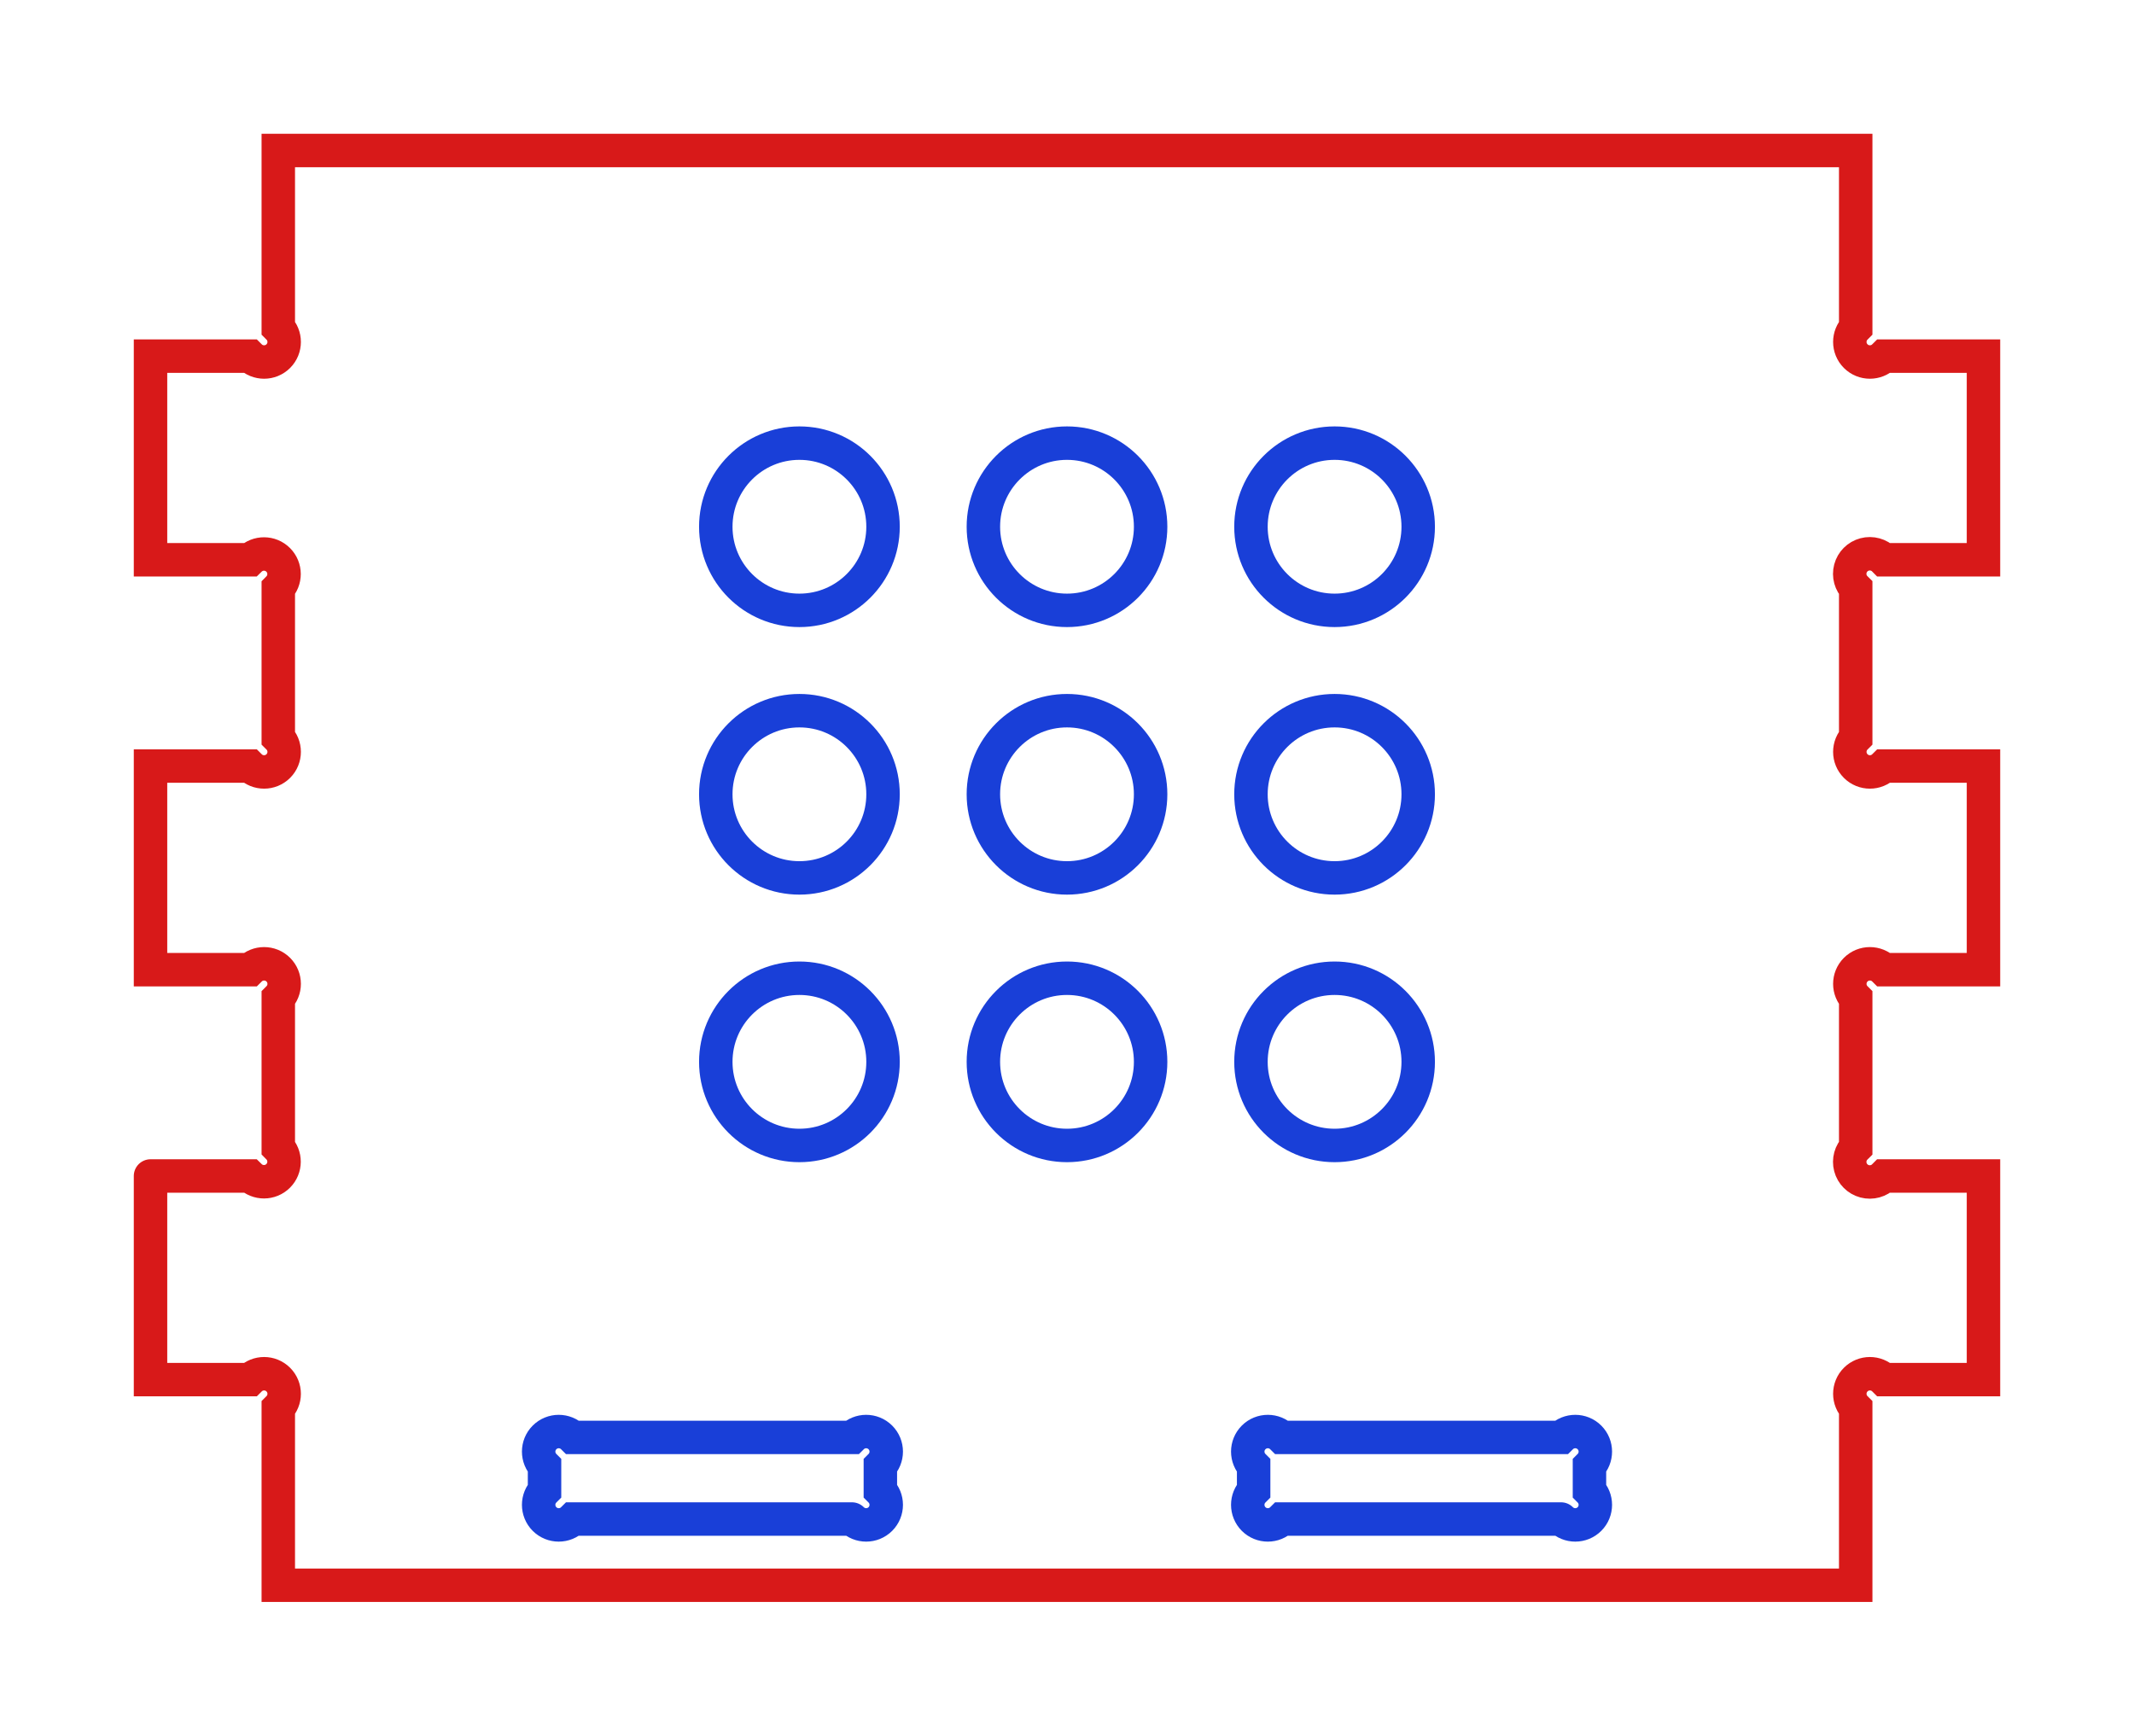
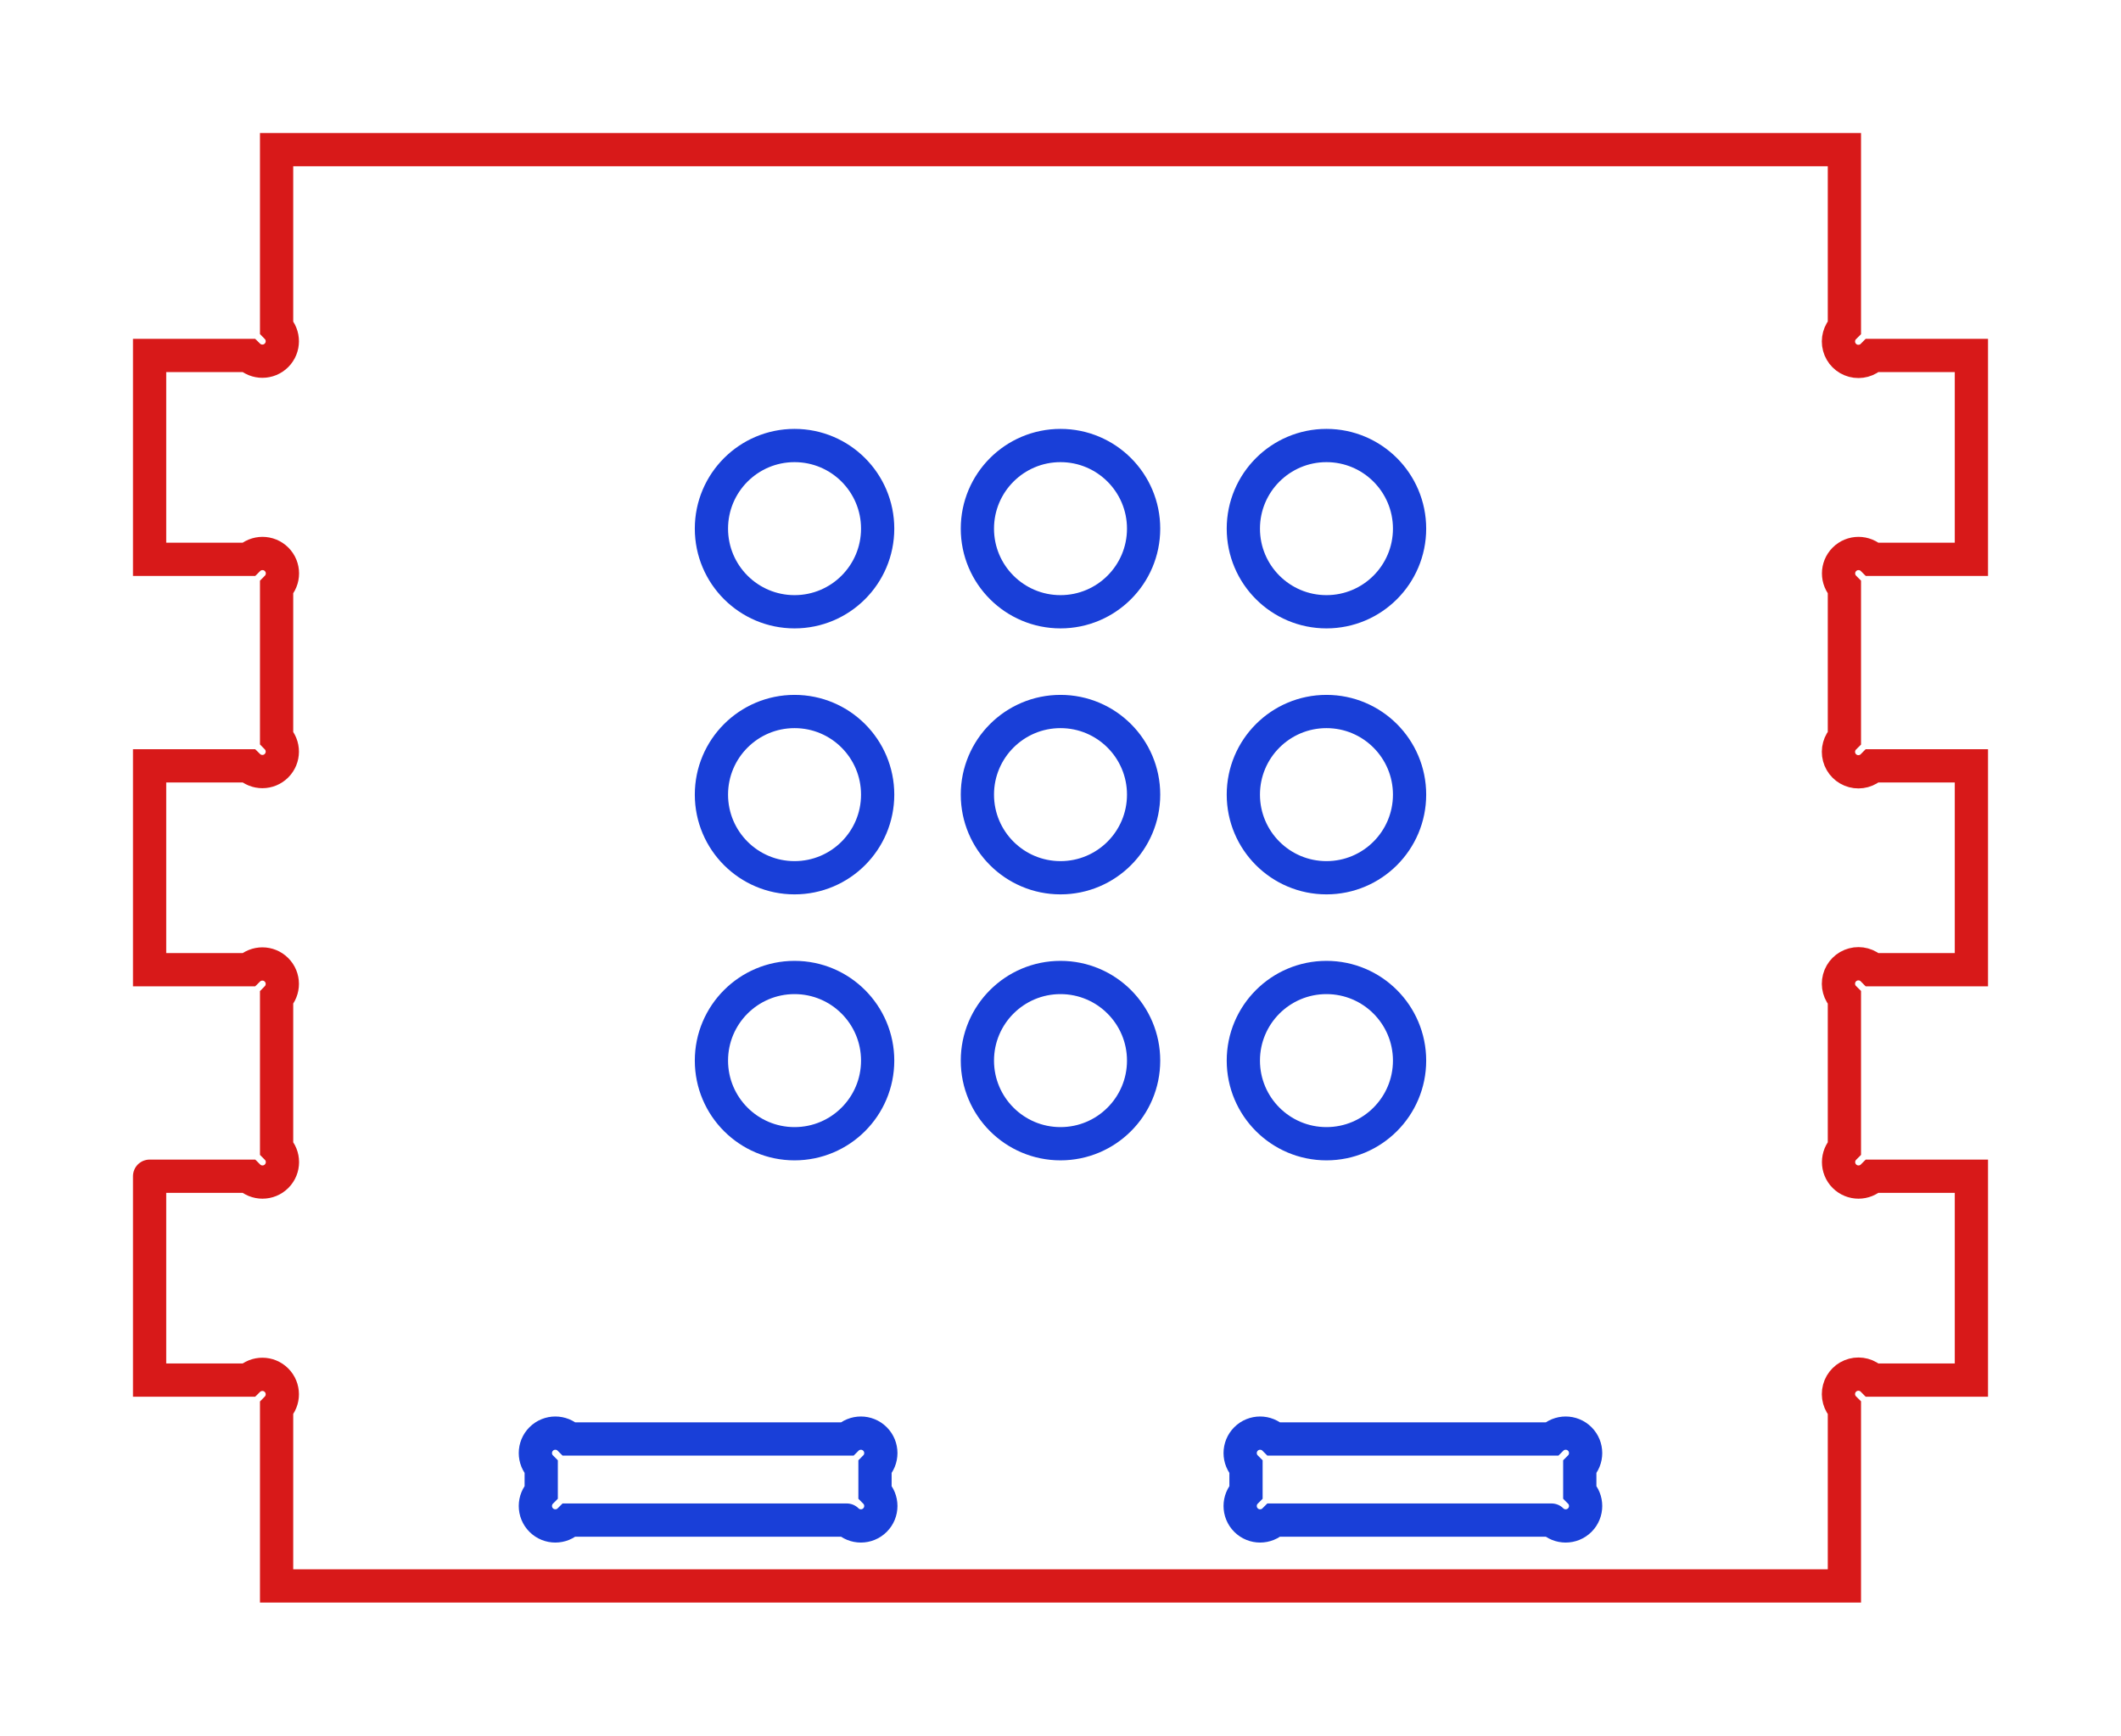
- <svg xmlns="http://www.w3.org/2000/svg" width="319.0mm" height="259.5mm" viewBox="-22.5 -237.0 319.0 259.5" version="1.1">
+ <svg xmlns="http://www.w3.org/2000/svg" width="319.0mm" height="261.0mm" viewBox="-22.5 -238.5 319.0 261.0" version="1.1">
  <g transform="scale(1,-1)" stroke-linecap="round">
    <g fill="none" stroke="rgb(216,25,25)" stroke-width="5.0" id="AUSSENKONTUR">
-       <path d="M 0.0,61.186 L 0.0,30.743 L 14.857,30.743 A 3,3 135 0,0 19.1,26.5 L 19.1,0.0 L 254.9,0.0 L 254.9,26.5 A 3,3 -135 1,0 259.143,30.743 L 274.0,30.743 L 274.0,61.186 L 259.143,61.186 A 3,3 -45 1,0 254.9,65.428 L 254.9,87.786 A 3.0,3.0 -135 1,0 259.143,92.029 L 274.0,92.029 L 274.0,122.471 L 259.143,122.471 A 3.0,3.0 -45 1,0 254.9,126.714 L 254.9,149.072 A 3,3 -135 1,0 259.143,153.314 L 274.0,153.314 L 274.0,183.757 L 259.143,183.757 A 3,3 -45 1,0 254.9,188 L 254.9,214.5 L 19.1,214.5 L 19.1,188 A 3,3 45 0,0 14.857,183.757 L 0.0,183.757 L 0.0,153.314 L 14.857,153.314 A 3,3 135 0,0 19.1,149.072 L 19.1,126.714 A 3.0,3.0 45 0,0 14.857,122.471 L 0.0,122.471 L 0.0,92.029 L 14.857,92.029 A 3.0,3.0 135.0 0,0 19.1,87.786 L 19.1,65.428 A 3,3 45 0,0 14.857,61.186 L 0.0,61.186" />
+       <path d="M 0.0,61.614 L 0.0,30.957 L 14.857,30.957 A 3,3 135 0,0 19.1,26.715 L 19.1,0.0 L 254.9,0.0 L 254.9,26.715 A 3,3 -135 1,0 259.143,30.957 L 274.0,30.957 L 274.0,61.614 L 259.143,61.614 A 3.0,3.0 -45 1,0 254.9,65.857 L 254.9,88.429 A 3,3 -135 1,0 259.143,92.671 L 274.0,92.671 L 274.0,123.329 L 259.143,123.329 A 3,3 -45 1,0 254.9,127.571 L 254.9,150.143 A 3.0,3.0 -135 1,0 259.143,154.386 L 274.0,154.386 L 274.0,185.043 L 259.143,185.043 A 3,3 -45 1,0 254.9,189.285 L 254.9,216.0 L 19.1,216.0 L 19.1,189.285 A 3,3 45 0,0 14.857,185.043 L 0.0,185.043 L 0.0,154.386 L 14.857,154.386 A 3.0,3.0 135 0,0 19.1,150.143 L 19.1,127.571 A 3,3 45 0,0 14.857,123.329 L 0.0,123.329 L 0.0,92.671 L 14.857,92.671 A 3,3 135.0 0,0 19.1,88.429 L 19.1,65.857 A 3.0,3.0 45 0,0 14.857,61.614 L 0.0,61.614" />
    </g>
    <g fill="none" stroke="rgb(25,63,216)" stroke-width="5.0" id="INNENKONTUR">
      <path d="M 104.857,9.9 L 63.143,9.9 A 3,3 -45 1,0 58.9,14.143 L 58.9,17.857 A 3,3 -135 1,0 63.143,22.1 L 104.857,22.1 A 3,3 135 0,0 109.1,17.857 L 109.1,14.143 A 3,3 45 0,0 104.857,9.9" />
-       <circle cx="97.0" cy="78.25" r="12.5" />
-       <circle cx="137.0" cy="78.25" r="12.5" />
+       <circle cx="97.0" cy="79.0" r="12.5" />
+       <circle cx="137.0" cy="79.0" r="12.5" />
      <path d="M 210.857,9.9 L 169.143,9.9 A 3,3 -45 1,0 164.9,14.143 L 164.9,17.857 A 3,3 -135 1,0 169.143,22.1 L 210.857,22.1 A 3,3 135 0,0 215.1,17.857 L 215.1,14.143 A 3,3 45 0,0 210.857,9.9" />
-       <circle cx="177.0" cy="78.25" r="12.5" />
-       <circle cx="97.0" cy="118.25" r="12.5" />
-       <circle cx="137.0" cy="118.25" r="12.5" />
-       <circle cx="97.0" cy="158.25" r="12.5" />
-       <circle cx="137.0" cy="158.25" r="12.5" />
-       <circle cx="177.0" cy="118.25" r="12.5" />
-       <circle cx="177.0" cy="158.25" r="12.5" />
+       <circle cx="177.0" cy="79.0" r="12.5" />
+       <circle cx="97.0" cy="119.0" r="12.5" />
+       <circle cx="137.0" cy="119.0" r="12.5" />
+       <circle cx="97.0" cy="159.0" r="12.5" />
+       <circle cx="137.0" cy="159.0" r="12.5" />
+       <circle cx="177.0" cy="119.0" r="12.5" />
+       <circle cx="177.0" cy="159.0" r="12.5" />
    </g>
  </g>
</svg>
